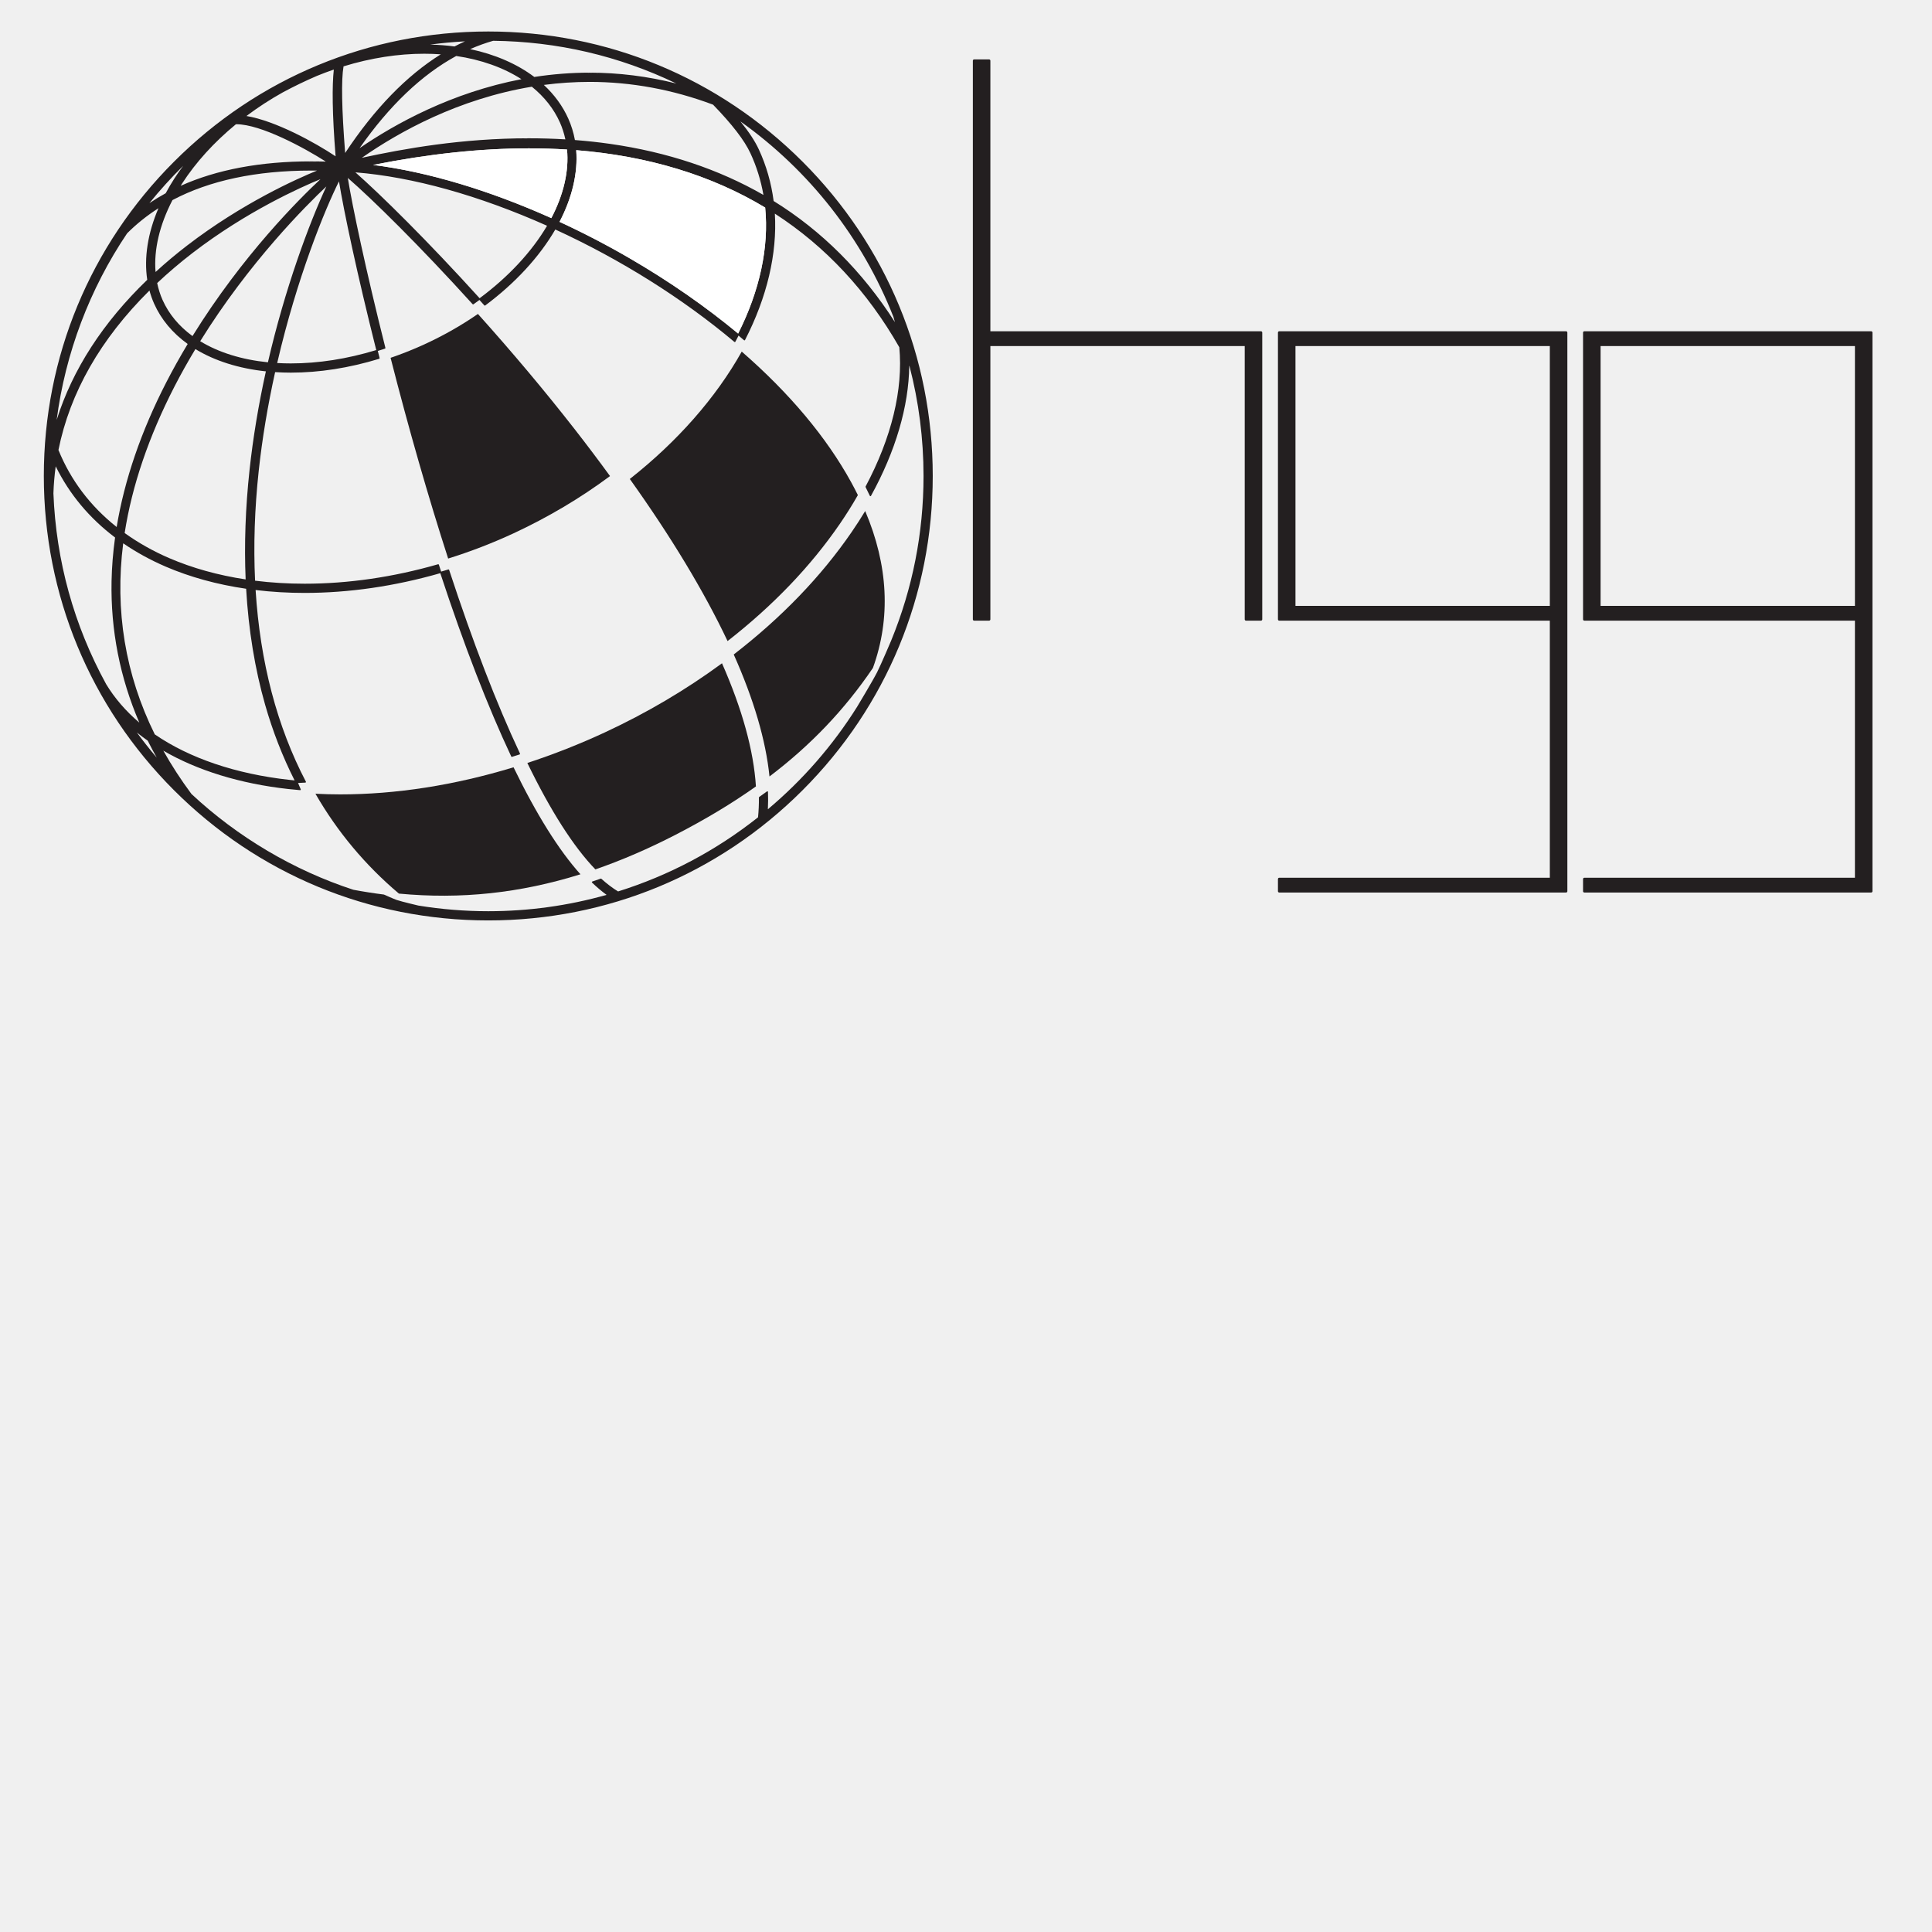
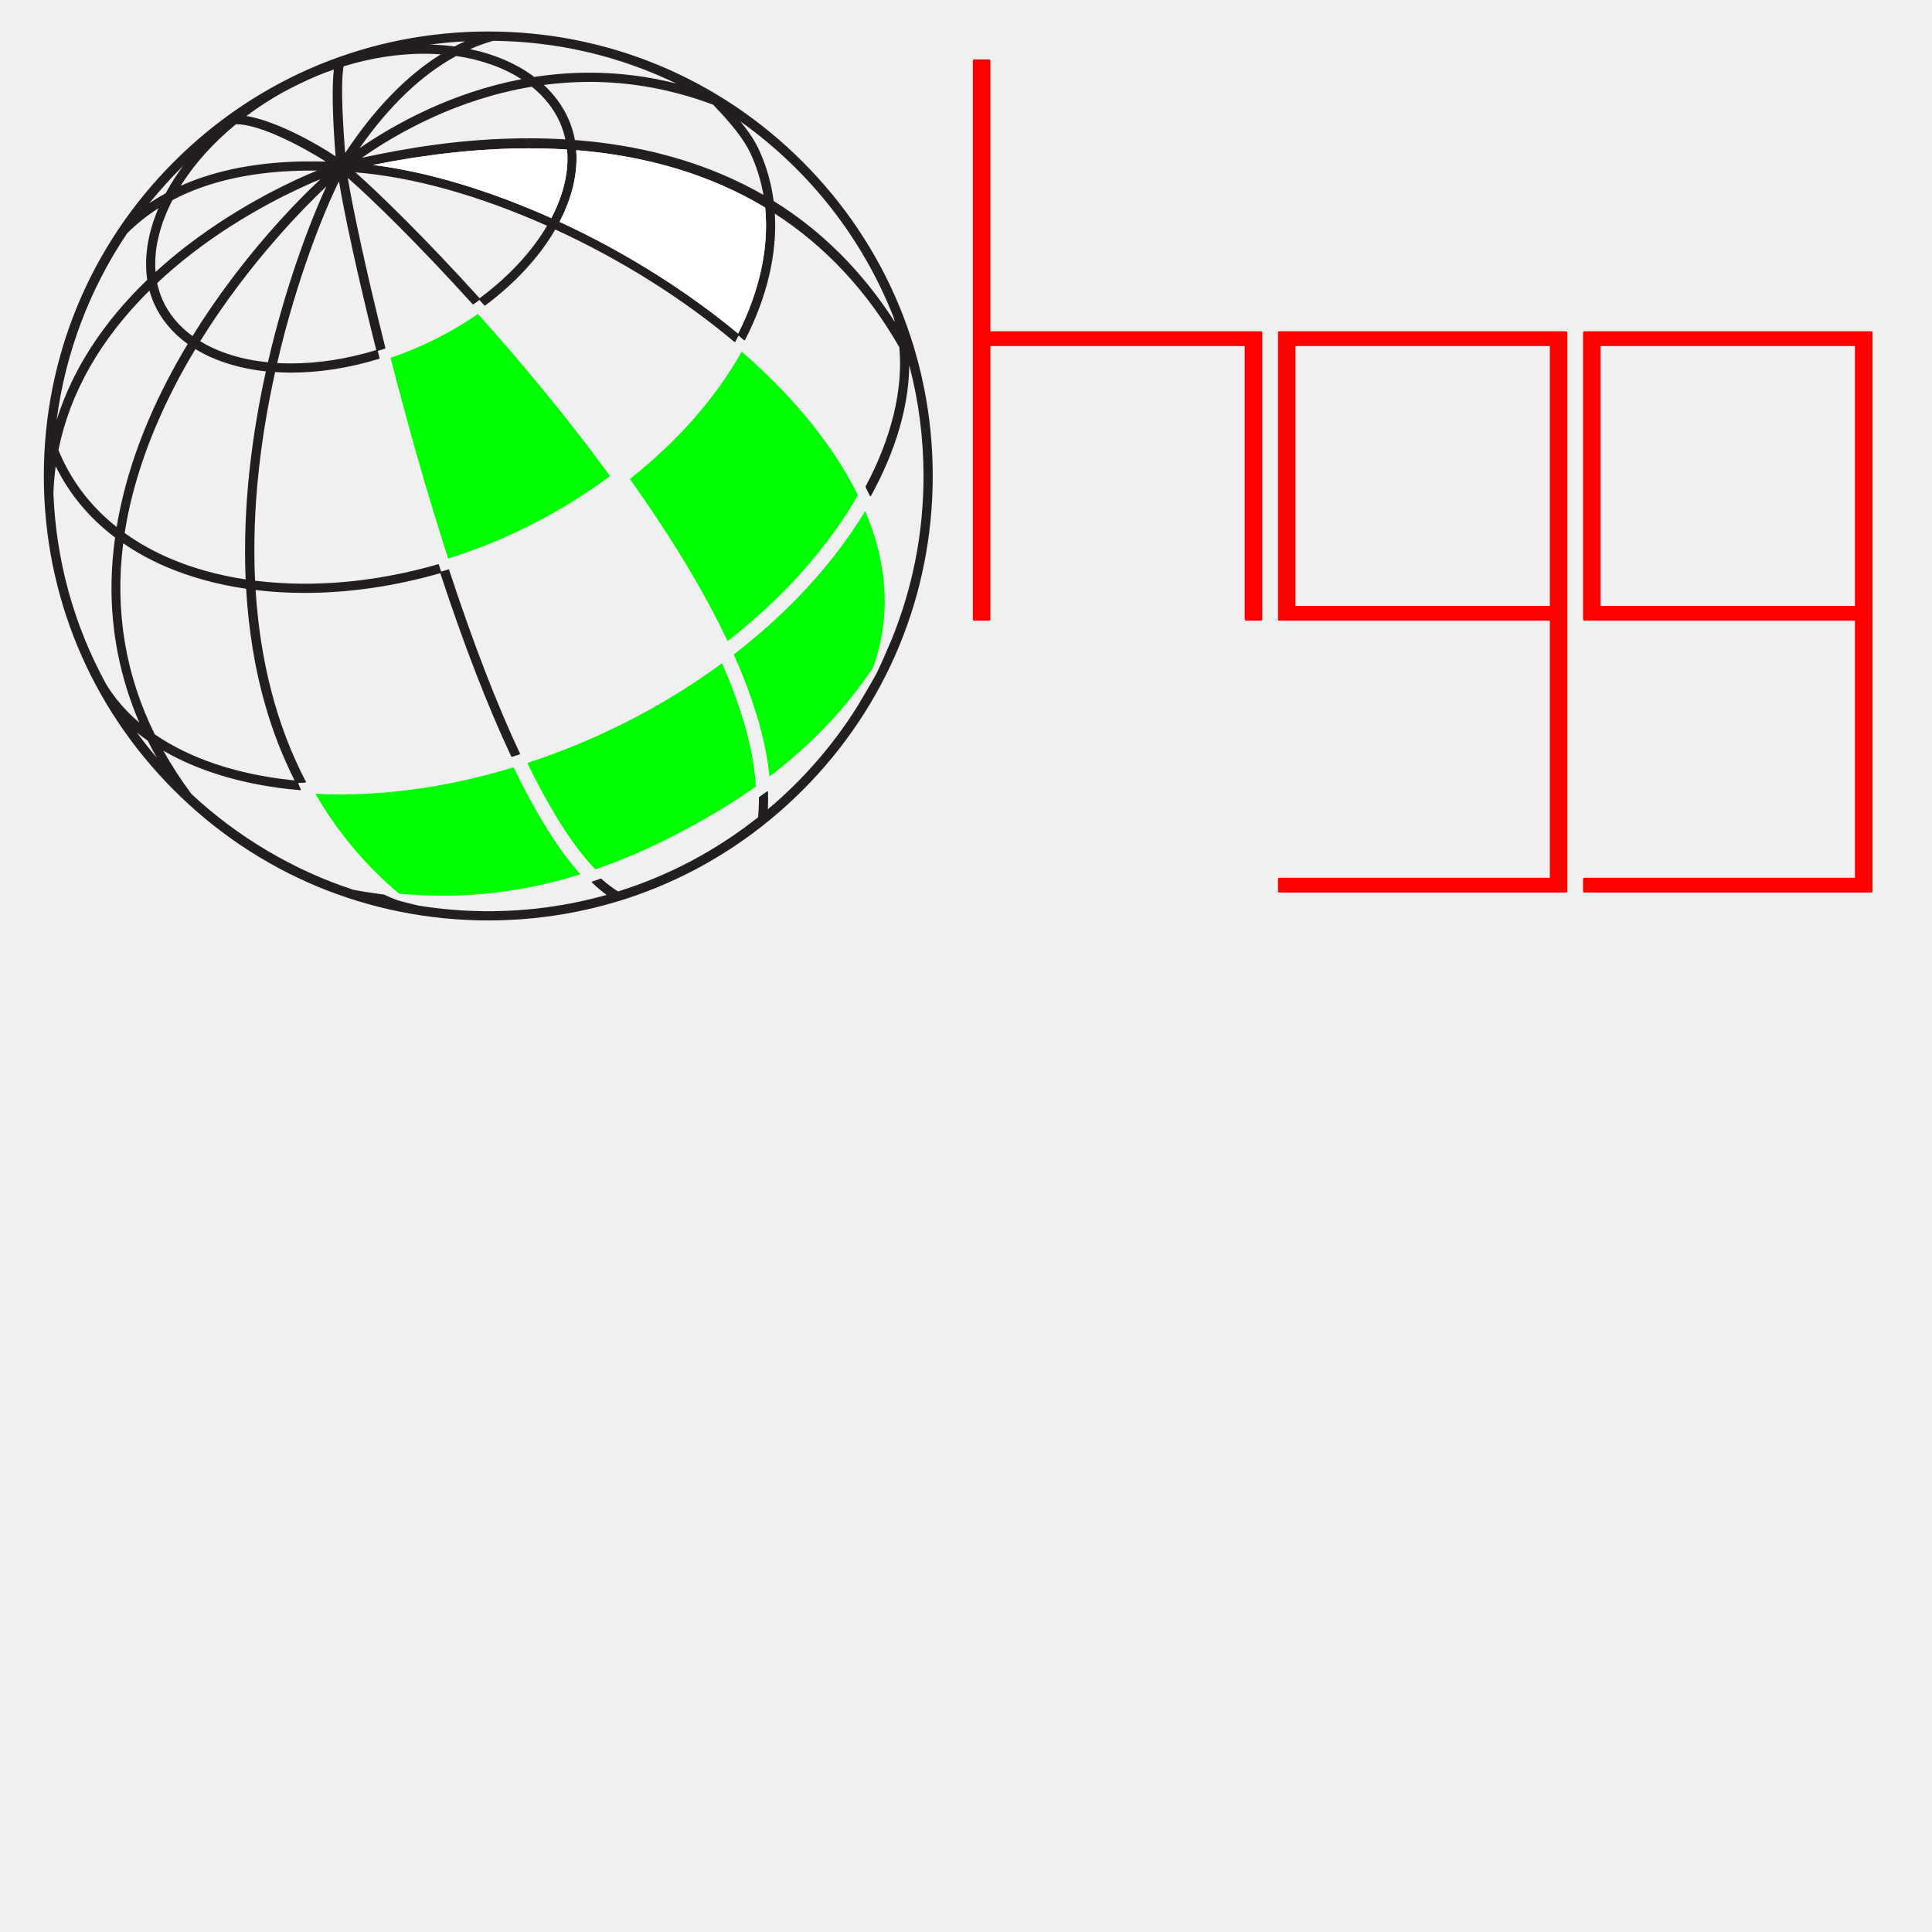
<svg xmlns="http://www.w3.org/2000/svg" id="svg2" version="1.1" width="354.331" height="354.331" xml:space="preserve">
  <defs id="defs6">
    <clipPath clipPathUnits="userSpaceOnUse" id="clipPath18">
      <path d="m 0,0 6120,0 0,5536.64 -6120,0 L 0,0 z" id="path20" />
    </clipPath>
  </defs>
  <g id="g10" transform="matrix(1.25,0,0,-1.25,0,354.3306)">
    <g id="g12" transform="scale(0.1,0.1)">
      <g id="g14">
        <g id="g16" clip-path="url(#clipPath18)">
          <path d="m 1286.773,1848.076 c -6.581,-12.897 -29.15,-50.348 -29.367,-50.717 -35.57,-56.56 -79.564,-107.049 -130.772,-150.079 0.407,8.368 0.473,16.915 0.17,25.472 -0.019,0.331 -0.217,0.643 -0.539,0.813 -0.123,0.057 -0.274,0.085 -0.416,0.085 -0.189,0 -0.388,-0.047 -0.539,-0.18 l -11.422,-8.141 c -0.255,-0.189 -0.397,-0.482 -0.397,-0.775 0.094,-9.795 -0.35,-19.562 -1.286,-29.055 -61.656,-48.825 -130.753,-85.426 -205.359,-108.789 -8.07,4.917 -16.324,11.176 -24.56,18.598 -0.178,0.17 -0.407,0.246 -0.628,0.246 -0.112,0 -0.215,0 -0.314,-0.038 l -12.343,-4.255 c -0.306,-0.104 -0.546,-0.369 -0.62,-0.681 -0.067,-0.331 0.037,-0.662 0.277,-0.889 7.136,-6.845 14.311,-12.906 21.34,-18.002 -56.224,-15.913 -114.616,-23.987 -173.58,-23.987 -34.218,0 -68.733,2.789 -102.583,8.292 -0.178,0.038 -24.155,5.635 -31.837,8.235 -4.672,1.607 -18.345,7.772 -18.485,7.829 -0.085,0.057 -0.173,0.076 -0.269,0.094 -14.707,1.844 -29.787,4.207 -44.815,7.016 -87.495,28.573 -169.672,77.19 -237.519,140.548 -15.35,20.65 -29.262,42.056 -41.292,63.547 49.879,-29.084 113.109,-48.514 183.124,-56.248 5.754,-0.633 11.652,-1.201 17.525,-1.702 0.018,0 0.048,0 0.074,0 0.295,0 0.591,0.151 0.764,0.388 0.196,0.284 0.234,0.633 0.104,0.927 l -3.878,9.228 10.674,0.539 c 0.321,0.019 0.61,0.208 0.776,0.482 0.159,0.274 0.165,0.624 0.018,0.908 -42.325,80.859 -67.145,175.465 -73.774,281.172 23.423,-2.827 47.607,-4.245 71.891,-4.245 65.114,0 132.093,9.748 199.097,28.97 34.673,-105.385 69.705,-195.898 104.101,-268.985 0.155,-0.331 0.494,-0.539 0.857,-0.539 0.093,0 0.184,0.019 0.277,0.038 l 11.117,3.508 c 0.258,0.076 0.473,0.284 0.583,0.52 0.099,0.255 0.099,0.539 -0.011,0.794 -34.201,72.737 -69.176,163.429 -103.968,269.505 -0.129,0.407 -0.498,0.643 -0.897,0.643 -0.081,0 -0.174,0 -0.266,-0.038 l -10.563,-3.139 -3.324,10.155 c -0.129,0.407 -0.498,0.652 -0.897,0.652 -0.081,0 -0.173,0 -0.266,-0.038 -65.823,-18.929 -131.705,-28.535 -195.784,-28.535 -24.782,0 -49.233,1.484 -72.704,4.415 -2.456,51.454 -0.676,105.612 5.307,161.009 5.09,47.095 13.196,95.883 24.092,145.001 7.781,-0.473 15.531,-0.738 23.01,-0.738 41.956,0 85.568,6.836 129.636,20.3 0.48,0.142 0.757,0.643 0.639,1.125 l -2.633,10.41 10.519,3.385 c 0.469,0.142 0.746,0.643 0.628,1.125 -28.746,114.055 -48.542,208.208 -55.16,249.318 35.925,-31.154 105.692,-99.759 183.124,-185.242 0.184,-0.199 0.442,-0.312 0.702,-0.312 0.203,0 0.388,0.057 0.554,0.18 l 8.771,6.344 7.184,-7.98 c 0.184,-0.208 0.442,-0.321 0.702,-0.321 0.203,0 0.399,0.066 0.565,0.189 43.902,32.667 79.451,71.205 102.86,111.484 95.794,-43.985 186.624,-101.007 262.713,-164.923 0.18,-0.151 0.388,-0.217 0.615,-0.217 0.057,0 0.123,0.01 0.18,0.01 0.284,0.057 0.529,0.246 0.671,0.501 l 4.68,8.982 8.018,-6.808 c 0.18,-0.142 0.388,-0.217 0.615,-0.217 0.066,0 0.123,0 0.18,0.019 0.293,0.057 0.539,0.236 0.671,0.501 32.222,62.639 47.341,126.716 43.758,185.44 74.316,-48.012 135.755,-113.97 182.604,-196.058 5.796,-61.94 -11.308,-132.559 -49.468,-204.284 -0.151,-0.255 -0.151,-0.567 -0.019,-0.851 l 6.269,-12.849 c 0.151,-0.312 0.463,-0.52 0.823,-0.539 0.019,0 0.019,0 0.028,0 0.34,0 0.652,0.189 0.813,0.501 36.109,65.485 55.482,131.452 56.144,191 0.132,-0.236 0.246,-0.454 0.369,-0.7 13.625,-52.277 20.584,-106.558 20.584,-161.122 0,-83.469 -15.988,-164.743 -47.502,-241.565 -0.142,-0.35 -15.005,-35.418 -20.735,-46.66 z M 200.845,1759.899 c 5.078,-4.104 10.397,-8.112 15.893,-11.97 4.143,-8.311 8.576,-16.641 13.229,-24.876 -10.175,11.97 -19.944,24.318 -29.122,36.846 z m -45.114,70.941 c -47.404,86.683 -73.435,180.864 -77.357,279.905 0.425,13.123 1.551,26.483 3.35,39.72 20.084,-40.846 49.373,-75.99 87.112,-104.449 -3.029,-21.917 -4.764,-43.502 -5.163,-64.19 -1.385,-71.763 12.317,-141.513 40.738,-207.395 -19.808,16.82 -36.165,35.787 -48.679,56.408 z m 30.765,661.442 c 13.696,13.71 29.185,26.134 45.994,36.865 -15.701,-36.506 -21.378,-72.747 -16.447,-105.045 -65.069,-62.677 -109.729,-131.774 -132.898,-205.57 12.642,97.585 48.257,192.002 103.351,273.75 z m 82.251,98.984 c -4.653,-6.259 -8.956,-12.424 -12.852,-18.447 -4.481,-6.902 -8.661,-14.022 -12.797,-21.699 -8.145,-4.453 -16.159,-9.304 -23.878,-14.513 15.345,19.023 31.965,37.357 49.527,54.659 z m 77.413,61.089 0.647,0 c 36.047,0 99.916,-34.813 131.244,-54.791 -7.269,0.227 -14.496,0.312 -21.551,0.312 -74.082,0.028 -138.457,-12.055 -191.408,-35.863 0.702,1.144 1.404,2.307 2.154,3.461 20.136,31.116 46.691,60.342 78.915,86.882 z m 68.604,46.67 c 16.288,8.765 33.148,16.915 50.063,24.195 8.218,3.357 16.613,6.533 24.949,9.389 -2.604,-23.609 -2.42,-64.18 2.615,-127.292 -29.817,19.931 -87.902,52.002 -130.8,59.132 16.719,12.575 34.596,24.214 53.173,34.577 z M 293.732,2334.005 c 71.799,115.786 155.811,199.519 185.092,227.071 -25.528,-54.867 -60.774,-149.899 -85.723,-257.998 -38.153,3.801 -72.482,14.476 -99.37,30.927 z m 66.676,-349.484 c -40.472,6.117 -78.229,16.641 -112.252,31.305 -23.497,10.136 -45.446,22.512 -65.254,36.751 10.74,69.173 35.337,141.484 73.113,214.987 9.167,17.823 19.49,36.288 30.68,54.896 28.224,-17.246 63.932,-28.526 103.414,-32.667 -10.84,-49.081 -18.91,-97.764 -23.978,-144.699 -5.994,-55.463 -7.915,-109.47 -5.724,-160.574 z m -179.645,52.967 c 18.947,-13.02 39.803,-24.47 62.037,-34.076 35.733,-15.402 75.547,-26.37 118.335,-32.61 3.498,-60.436 12.872,-117.667 27.848,-170.152 11.117,-38.907 25.669,-76.245 43.25,-111.02 -2.678,0.255 -5.349,0.539 -7.996,0.832 -78.004,8.604 -146.164,31.684 -197.151,66.714 -43.278,87.534 -58.853,181.847 -46.322,280.312 z m 94.612,292.48 c -11.424,-19.005 -21.975,-37.914 -31.374,-56.219 -36.897,-71.763 -61.403,-143.196 -72.834,-212.33 -38.713,30.71 -67.448,68.719 -85.408,112.996 16.908,84.291 61.838,162.985 133.533,233.973 1.828,-6.741 4.137,-13.237 6.851,-19.317 10.341,-23.117 26.895,-43.011 49.232,-59.103 z m 194.842,241.82 c -29.628,-27.608 -114.15,-111.228 -187.788,-230.229 -19.937,14.57 -34.718,32.412 -43.933,53.023 -3.397,7.602 -6.038,15.932 -7.885,24.753 16.177,15.241 33.64,30.086 51.892,44.145 79.185,60.918 158.758,96.431 187.714,108.307 z m -17.358,25.075 c 1.23,0.019 2.401,0.076 3.638,0.076 8.18,0 16.49,-0.151 24.93,-0.425 -9.714,0.331 -19.198,0.406 -28.568,0.35 z m 3.571,-12.481 c 2.881,0 5.773,-0.019 8.662,-0.057 -28.779,-11.734 -109.497,-47.559 -190.843,-110.141 -15.944,-12.263 -31.424,-25.264 -46.008,-38.614 -2.7,32.61 5.861,69.031 24.808,105.499 54.384,28.743 122.804,43.313 203.381,43.313 z m 95.613,-263.359 c -42.647,-13.001 -84.818,-19.591 -125.37,-19.591 -6.574,0 -13.13,0.199 -19.981,0.567 29.152,125.751 70.019,225.274 90.665,266.555 6.969,-42.878 26.322,-134.752 54.687,-247.531 z m -47.988,416.265 c 39.974,12.291 79.825,18.513 118.45,18.513 8.162,0 16.306,-0.293 24.254,-0.86 -50.322,-31.343 -97.522,-79.999 -140.347,-144.746 -5.06,64.71 -5.855,107.437 -2.357,127.094 z m 178.179,36.676 c -5.264,-2.392 -10.416,-4.879 -15.364,-7.488 -11.646,1.541 -23.601,2.449 -35.678,2.761 16.768,2.231 33.869,3.82 51.043,4.728 z m 41.31,0.832 c 94.162,-1.021 184.55,-22.106 268.82,-62.705 -41.901,10.589 -84.7,15.941 -127.365,15.941 -26.831,0 -54.096,-2.127 -81.069,-6.297 -25.354,19.137 -57.819,33.225 -94.087,40.845 11.072,4.879 22.388,8.982 33.701,12.216 z m 139.048,-47.757 c 0.801,0.01 1.595,0.047 2.407,0.047 6.833,0 13.758,-0.18 20.702,-0.463 -7.775,0.321 -15.486,0.454 -23.109,0.416 z m 238.427,-117.194 c 8.982,-19.317 15.402,-39.91 19.108,-61.221 -65.504,37.678 -141.022,62.866 -224.51,74.865 -16.804,2.43 -34.322,4.321 -52.094,5.711 -2.013,10.93 -5.282,21.501 -9.695,31.39 -8.181,18.286 -20.247,34.898 -35.911,49.459 22.337,2.95 44.904,4.425 67.12,4.444 61.088,0 122.047,-11.242 181.172,-33.423 28.11,-29.027 46.046,-52.333 54.81,-71.224 z m -255.594,4.453 c 105.206,-8.405 198.467,-36.733 277.237,-84.197 5.787,-58.035 -7.904,-121.931 -39.645,-184.864 -47.502,39.437 -100.764,76.434 -158.314,109.942 -33.48,19.506 -68.382,37.659 -103.739,53.969 18.644,35.768 27.084,72.094 24.461,105.149 z m -298.072,-21.642 c 80.915,16.14 157.799,24.337 228.649,24.337 18.917,0 37.735,-0.596 55.936,-1.74 3.036,-31.315 -4.916,-66.071 -23.032,-100.62 -91.787,41.12 -182.045,68.028 -261.552,78.022 z m 255.303,-89.255 c -22.511,-38.245 -56.693,-74.978 -98.944,-106.331 -75.492,83.355 -145.304,152.225 -182.256,184.703 84.068,-6.713 181.203,-33.792 281.2,-78.372 z m -275.099,113.847 c 43.508,62.27 91.207,107.758 141.813,135.253 36.409,-5.323 69.439,-17.066 95.687,-34.038 -102.187,-19.534 -184.833,-65.126 -237.5,-101.216 z m 104.115,3.12 c -11.782,-1.645 -23.028,-3.394 -33.672,-5.191 10.644,1.796 21.89,3.546 33.672,5.191 z m 147.321,10.4 c -4.905,0.019 -9.762,-0.019 -14.6,-0.076 3.823,0.038 7.627,0.114 11.487,0.114 1.033,0 2.087,-0.038 3.114,-0.038 z m -3.114,0.974 c -98.262,0 -182.157,-15.062 -244.992,-28.62 54.943,38.302 141.714,86.409 249.423,104.317 18.467,-14.948 32.328,-32.572 41.17,-52.371 3.446,-7.715 6.161,-16.102 8.044,-24.904 -17.525,1.05 -35.556,1.579 -53.646,1.579 z M 1310.779,2369.868 c 0.785,-2.562 1.541,-5.21 2.241,-7.848 -47.53,74.288 -107.371,134.053 -177.933,177.706 -3.442,26.55 -10.769,52.059 -21.784,75.8 -5.645,12.159 -14.495,25.613 -26.975,40.997 101.424,-72.293 178.954,-171.277 224.452,-286.656 z m -133.249,227.543 c -123.17,123.179 -286.934,191.028 -461.112,191.028 -174.186,0 -337.953,-67.849 -461.114,-191.028 C 132.13,2474.26 64.301,2310.481 64.301,2136.302 c 0,-174.198 67.828,-337.94 191.002,-461.11 123.161,-123.179 286.928,-191.009 461.114,-191.009 174.179,0 337.943,67.83 461.112,191.009 123.17,123.17 191,286.93 191,461.11 0,174.179 -67.83,337.959 -191,461.11" style="fill:#231f20;fill-opacity:1;fill-rule:nonzero;stroke:none" id="path22" />
-           <path d="m 701.208,2374.019 c -25.621,-17.756 -53.524,-33.442 -83.008,-46.623 -14.714,-6.571 -29.876,-12.537 -45.129,-17.747 26.352,-103.267 55.5,-204.908 84.474,-294.504 32.65,10.155 64.855,22.578 95.799,36.931 50.588,23.486 98.232,51.766 141.684,84.064 -16.631,22.853 -34.218,46.178 -52.334,69.39 -43.138,55.274 -90.727,111.947 -141.485,168.488" style="fill:#231f20;fill-opacity:1;fill-rule:nonzero;stroke:none" id="path24" />
-           <path d="m 1088.285,2318.773 c -37.801,-67.499 -94.422,-131.944 -164.227,-186.878 60.885,-85.322 109.114,-165.282 143.436,-237.84 66.648,51.965 122.064,109.801 164.734,171.977 9.474,13.823 18.38,27.977 26.464,42.188 -3.054,6.193 -6.297,12.405 -9.71,18.664 -36.25,66.052 -90.305,130.602 -160.697,191.889" style="fill:#231f20;fill-opacity:1;fill-rule:nonzero;stroke:none" id="path26" />
-           <path d="m 1249.605,2054.11 c -44.75,-65.211 -102.965,-125.647 -173.064,-179.72 29.49,-66.052 47.114,-126.186 52.456,-179.002 60.644,45.97 110.358,98.152 151.781,159.297 26.37,72.907 22.541,150.296 -11.355,230.172 -6.297,-10.419 -12.944,-20.744 -19.818,-30.747" style="fill:#231f20;fill-opacity:1;fill-rule:nonzero;stroke:none" id="path28" />
-           <path d="m 887.523,1760.098 c -37.019,-17.189 -75.281,-32.279 -113.804,-44.892 34.245,-70.487 67.8,-122.971 99.825,-156.139 38.462,13.303 78.01,30.36 117.585,50.764 44.198,22.815 82.822,46.027 117.966,70.95 -3.271,52.371 -19.997,113.11 -49.771,180.685 -52.867,-38.879 -110.632,-72.964 -171.801,-101.367" style="fill:#231f20;fill-opacity:1;fill-rule:nonzero;stroke:none" id="path30" />
-           <path d="m 499.064,1669.112 c -11.837,0 -23.988,0.331 -36.243,0.964 31.959,-55.605 73.11,-104.856 122.465,-146.524 90.893,-8.604 177.661,0.633 266.371,28.337 -31.844,35.437 -64.825,88.177 -98.177,156.981 -86.719,-26.389 -172.294,-39.758 -254.416,-39.758" style="fill:#231f20;fill-opacity:1;fill-rule:nonzero;stroke:none" id="path32" />
-           <path d="m 2721.566,1945.708 -373.169,0 0,381.206 373.169,0 0,-381.206 z m 23.826,402.905 -420.832,0 c -1.05,0 -1.9,-0.851 -1.9,-1.901 l 0,-420.803 c 0,-1.05 0.851,-1.901 1.9,-1.901 l 397.005,0 0,-377.187 -397.005,0 c -1.05,0 -1.9,-0.842 -1.9,-1.901 l 0,-17.908 c 0,-1.04 0.851,-1.891 1.9,-1.891 l 420.832,0 c 1.05,0 1.9,0.851 1.9,1.891 l 0,819.699 c 0,1.05 -0.851,1.901 -1.9,1.901" style="fill:#231f20;fill-opacity:1;fill-rule:nonzero;stroke:none" id="path34" />
-           <path d="m 2273.92,1945.708 -373.188,0 0,381.206 373.188,0 0,-381.206 z m 23.826,402.905 -420.832,0 c -1.04,0 -1.891,-0.851 -1.891,-1.901 l 0,-420.803 c 0,-1.05 0.851,-1.901 1.891,-1.901 l 397.005,0 0,-377.187 -397.005,0 c -1.04,0 -1.891,-0.842 -1.891,-1.901 l 0,-17.908 c 0,-1.04 0.851,-1.891 1.891,-1.891 l 420.832,0 c 1.04,0 1.891,0.851 1.891,1.891 l 0,819.699 c 0,1.05 -0.851,1.901 -1.891,1.901" style="fill:#231f20;fill-opacity:1;fill-rule:nonzero;stroke:none" id="path36" />
-           <path d="m 1850.1,2348.613 -397.005,0 0,396.995 c 0,1.04 -0.851,1.881 -1.882,1.881 l -21.945,0 c -1.03,0 -1.881,-0.842 -1.881,-1.881 l 0,-819.699 c 0,-1.05 0.851,-1.901 1.881,-1.901 l 21.945,0 c 1.031,0 1.882,0.851 1.882,1.901 l 0,401.004 373.178,0 0,-401.004 c 0,-1.05 0.851,-1.901 1.9,-1.901 l 21.926,0 c 1.04,0 1.891,0.851 1.891,1.901 l 0,420.803 c 0,1.05 -0.851,1.901 -1.891,1.901" style="fill:#231f20;fill-opacity:1;fill-rule:nonzero;stroke:none" id="path38" />
+           <path d="m 701.208,2374.019 c -25.621,-17.756 -53.524,-33.442 -83.008,-46.623 -14.714,-6.571 -29.876,-12.537 -45.129,-17.747 26.352,-103.267 55.5,-204.908 84.474,-294.504 32.65,10.155 64.855,22.578 95.799,36.931 50.588,23.486 98.232,51.766 141.684,84.064 -16.631,22.853 -34.218,46.178 -52.334,69.39 -43.138,55.274 -90.727,111.947 -141.485,168.488" style="fill:#00ff00;fill-opacity:1;fill-rule:nonzero;stroke:none" id="path24" />
+           <path d="m 1088.285,2318.773 c -37.801,-67.499 -94.422,-131.944 -164.227,-186.878 60.885,-85.322 109.114,-165.282 143.436,-237.84 66.648,51.965 122.064,109.801 164.734,171.977 9.474,13.823 18.38,27.977 26.464,42.188 -3.054,6.193 -6.297,12.405 -9.71,18.664 -36.25,66.052 -90.305,130.602 -160.697,191.889" style="fill:#00ff00;fill-opacity:1;fill-rule:nonzero;stroke:none" id="path26" />
+           <path d="m 1249.605,2054.11 c -44.75,-65.211 -102.965,-125.647 -173.064,-179.72 29.49,-66.052 47.114,-126.186 52.456,-179.002 60.644,45.97 110.358,98.152 151.781,159.297 26.37,72.907 22.541,150.296 -11.355,230.172 -6.297,-10.419 -12.944,-20.744 -19.818,-30.747" style="fill:#00ff00;fill-opacity:1;fill-rule:nonzero;stroke:none" id="path28" />
+           <path d="m 887.523,1760.098 c -37.019,-17.189 -75.281,-32.279 -113.804,-44.892 34.245,-70.487 67.8,-122.971 99.825,-156.139 38.462,13.303 78.01,30.36 117.585,50.764 44.198,22.815 82.822,46.027 117.966,70.95 -3.271,52.371 -19.997,113.11 -49.771,180.685 -52.867,-38.879 -110.632,-72.964 -171.801,-101.367" style="fill:#00ff00;fill-opacity:1;fill-rule:nonzero;stroke:none" id="path30" />
+           <path d="m 499.064,1669.112 c -11.837,0 -23.988,0.331 -36.243,0.964 31.959,-55.605 73.11,-104.856 122.465,-146.524 90.893,-8.604 177.661,0.633 266.371,28.337 -31.844,35.437 -64.825,88.177 -98.177,156.981 -86.719,-26.389 -172.294,-39.758 -254.416,-39.758" style="fill:#00ff00;fill-opacity:1;fill-rule:nonzero;stroke:none" id="path32" />
+           <path d="m 2721.566,1945.708 -373.169,0 0,381.206 373.169,0 0,-381.206 z m 23.826,402.905 -420.832,0 c -1.05,0 -1.9,-0.851 -1.9,-1.901 l 0,-420.803 c 0,-1.05 0.851,-1.901 1.9,-1.901 l 397.005,0 0,-377.187 -397.005,0 c -1.05,0 -1.9,-0.842 -1.9,-1.901 l 0,-17.908 c 0,-1.04 0.851,-1.891 1.9,-1.891 l 420.832,0 c 1.05,0 1.9,0.851 1.9,1.891 l 0,819.699 c 0,1.05 -0.851,1.901 -1.9,1.901" style="fill:#ff0000;fill-opacity:1;fill-rule:nonzero;stroke:none" id="path34" />
+           <path d="m 2273.92,1945.708 -373.188,0 0,381.206 373.188,0 0,-381.206 z m 23.826,402.905 -420.832,0 c -1.04,0 -1.891,-0.851 -1.891,-1.901 l 0,-420.803 c 0,-1.05 0.851,-1.901 1.891,-1.901 l 397.005,0 0,-377.187 -397.005,0 c -1.04,0 -1.891,-0.842 -1.891,-1.901 l 0,-17.908 c 0,-1.04 0.851,-1.891 1.891,-1.891 l 420.832,0 c 1.04,0 1.891,0.851 1.891,1.891 l 0,819.699 c 0,1.05 -0.851,1.901 -1.891,1.901" style="fill:#ff0000;fill-opacity:1;fill-rule:nonzero;stroke:none" id="path36" />
+           <path d="m 1850.1,2348.613 -397.005,0 0,396.995 c 0,1.04 -0.851,1.881 -1.882,1.881 l -21.945,0 c -1.03,0 -1.881,-0.842 -1.881,-1.881 l 0,-819.699 c 0,-1.05 0.851,-1.901 1.881,-1.901 l 21.945,0 c 1.031,0 1.882,0.851 1.882,1.901 l 0,401.004 373.178,0 0,-401.004 c 0,-1.05 0.851,-1.901 1.9,-1.901 l 21.926,0 c 1.04,0 1.891,0.851 1.891,1.901 l 0,420.803 c 0,1.05 -0.851,1.901 -1.891,1.901" style="fill:#ff0000;fill-opacity:1;fill-rule:nonzero;stroke:none" id="path38" />
          <path id="path3065" style="fill:#ffffff;fill-opacity:1;fill-rule:nonzero;stroke:none" d="m 845.426,2614.298 c 105.206,-8.405 198.467,-36.733 277.237,-84.197 5.787,-58.035 -7.904,-121.931 -39.645,-184.864 -47.502,39.437 -100.764,76.434 -158.314,109.942 -33.48,19.506 -68.382,37.659 -103.739,53.969 18.644,35.768 27.084,72.094 24.461,105.149 z m -298.072,-21.642 c 80.915,16.14 157.799,24.337 228.649,24.337 18.917,0 37.735,-0.596 55.936,-1.74 3.036,-31.315 -4.916,-66.071 -23.032,-100.62 -91.787,41.12 -182.045,68.028 -261.552,78.022 z" />
        </g>
      </g>
    </g>
  </g>
</svg>
